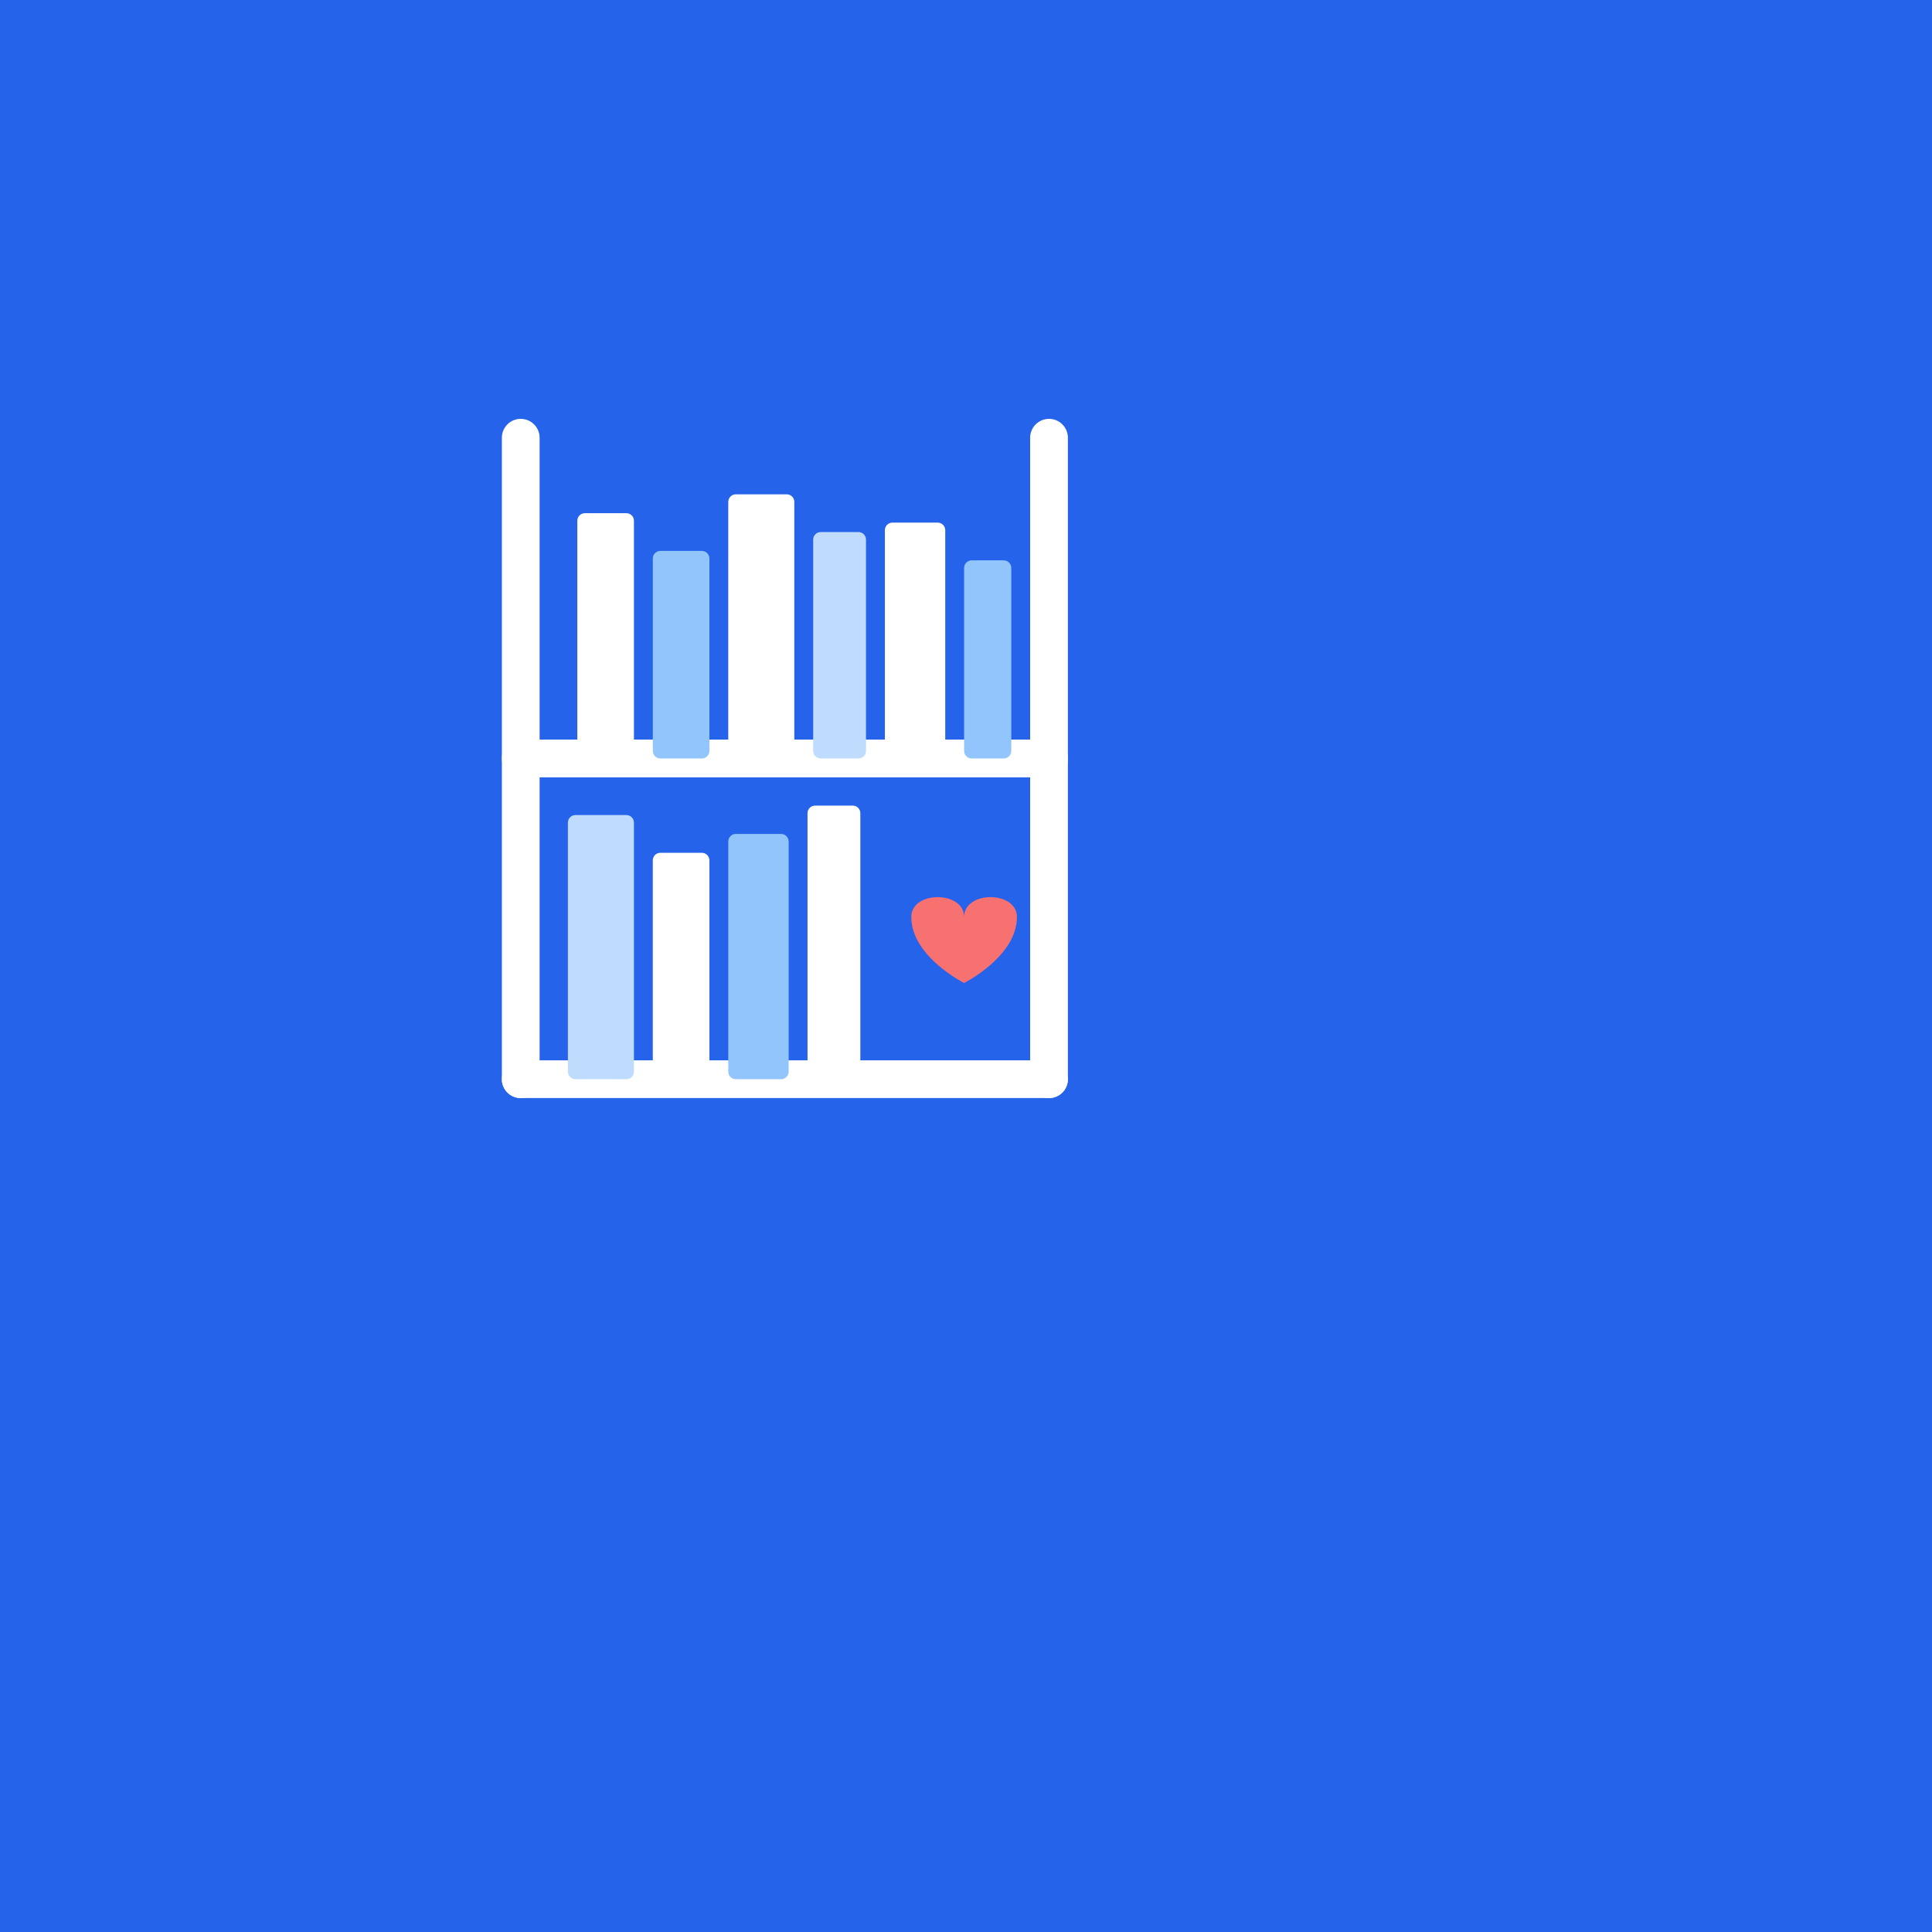
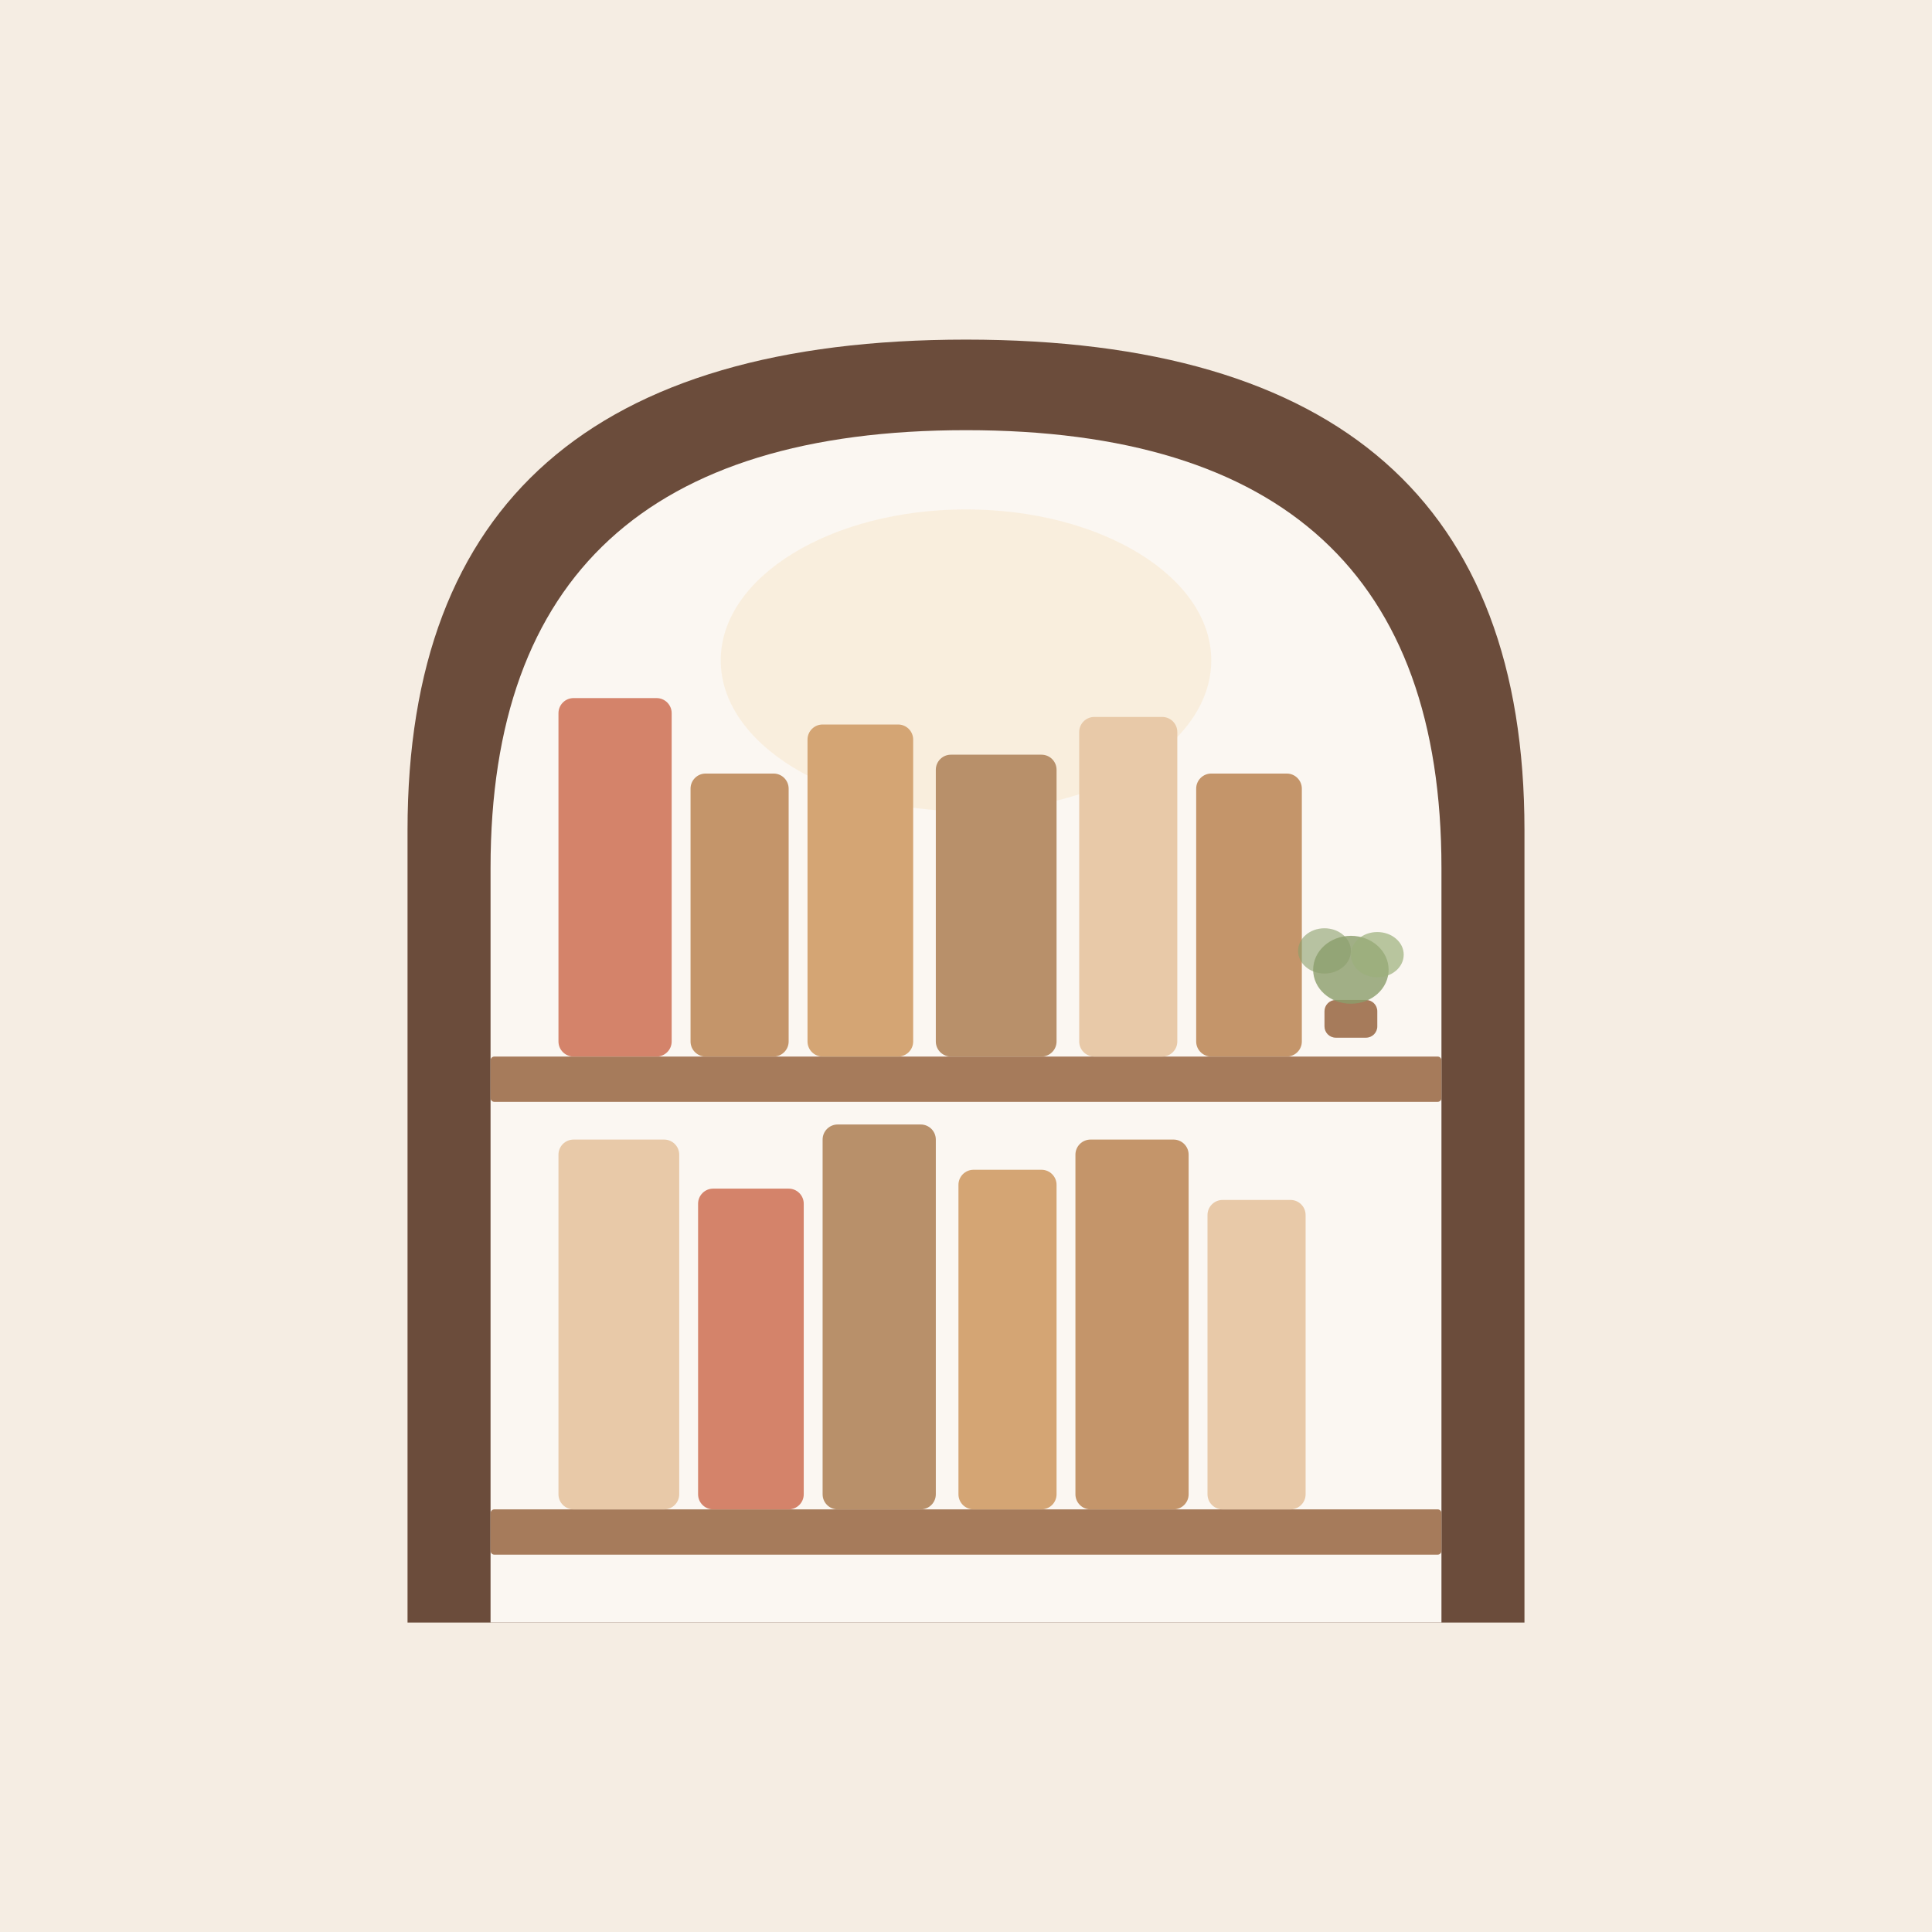
- <svg xmlns="http://www.w3.org/2000/svg" viewBox="0 0 512 512">
-   <rect width="512" height="512" fill="#2563eb" />
-   <g transform="translate(128, 116) scale(0.5)" fill="none" stroke="#ffffff" stroke-width="20" stroke-linecap="round" stroke-linejoin="round">
-     <line x1="20" y1="0" x2="20" y2="340" />
-     <line x1="300" y1="0" x2="300" y2="340" />
-     <line x1="20" y1="170" x2="300" y2="170" />
-     <line x1="20" y1="340" x2="300" y2="340" />
-     <rect x="50" y="40" width="30" height="130" rx="4" fill="#ffffff" stroke="none" />
-     <rect x="90" y="60" width="30" height="110" rx="4" fill="#93c5fd" stroke="none" />
-     <rect x="130" y="30" width="35" height="140" rx="4" fill="#ffffff" stroke="none" />
-     <rect x="175" y="50" width="28" height="120" rx="4" fill="#bfdbfe" stroke="none" />
-     <rect x="213" y="45" width="32" height="125" rx="4" fill="#ffffff" stroke="none" />
-     <rect x="255" y="65" width="25" height="105" rx="4" fill="#93c5fd" stroke="none" />
-     <rect x="45" y="200" width="35" height="140" rx="4" fill="#bfdbfe" stroke="none" />
-     <rect x="90" y="220" width="30" height="120" rx="4" fill="#ffffff" stroke="none" />
-     <rect x="130" y="210" width="32" height="130" rx="4" fill="#93c5fd" stroke="none" />
-     <rect x="172" y="195" width="28" height="145" rx="4" fill="#ffffff" stroke="none" />
-     <g transform="translate(220, 240) scale(0.7)" fill="#f87171" stroke="none">
-       <path d="M50 20 C50 0, 90 0, 90 20 C90 50, 50 70, 50 70 C50 70, 10 50, 10 20 C10 0, 50 0, 50 20Z" />
-     </g>
+ <svg xmlns="http://www.w3.org/2000/svg" viewBox="0 0 512 512" role="img">
+   <rect width="512" height="512" fill="#F5EDE3" />
+   <path d="M108,430 L108,220 Q108,90 256,90 Q404,90 404,220 L404,430Z" fill="#6B4C3B" />
+   <path d="M130,430 L130,230 Q130,114 256,114 Q382,114 382,230 L382,430Z" fill="#FBF7F2" />
+   <ellipse cx="256" cy="175" rx="65" ry="40" fill="#F5D4A0" opacity="0.25" />
+   <rect x="130" y="280" width="252" height="12" rx="1" fill="#A67B5B" />
+   <rect x="148" y="185" width="30" height="95" rx="4" fill="#D4836A" />
+   <rect x="183" y="205" width="26" height="75" rx="4" fill="#C4956A" />
+   <rect x="214" y="192" width="28" height="88" rx="4" fill="#D4A574" />
+   <rect x="248" y="200" width="32" height="80" rx="4" fill="#B8906A" />
+   <rect x="286" y="190" width="26" height="90" rx="4" fill="#E8C9A8" />
+   <rect x="317" y="205" width="28" height="75" rx="4" fill="#C4956A" />
+   <g transform="translate(358, 275)">
+     <rect x="-7" y="-10" width="14" height="10" rx="3" fill="#A67B5B" />
+     <ellipse cx="0" cy="-18" rx="10" ry="9" fill="#8B9E6B" opacity="0.8" />
+     <ellipse cx="-7" cy="-23" rx="7" ry="6" fill="#8B9E6B" opacity="0.6" />
+     <ellipse cx="7" cy="-22" rx="7" ry="6" fill="#9BAF7B" opacity="0.7" />
  </g>
+   <rect x="130" y="400" width="252" height="12" rx="1" fill="#A67B5B" />
+   <rect x="148" y="302" width="32" height="98" rx="4" fill="#E8C9A8" />
+   <rect x="185" y="315" width="28" height="85" rx="4" fill="#D4836A" />
+   <rect x="218" y="298" width="30" height="102" rx="4" fill="#B8906A" />
+   <rect x="254" y="310" width="26" height="90" rx="4" fill="#D4A574" />
+   <rect x="285" y="302" width="30" height="98" rx="4" fill="#C4956A" />
+   <rect x="320" y="318" width="26" height="82" rx="4" fill="#E8C9A8" />
</svg>
